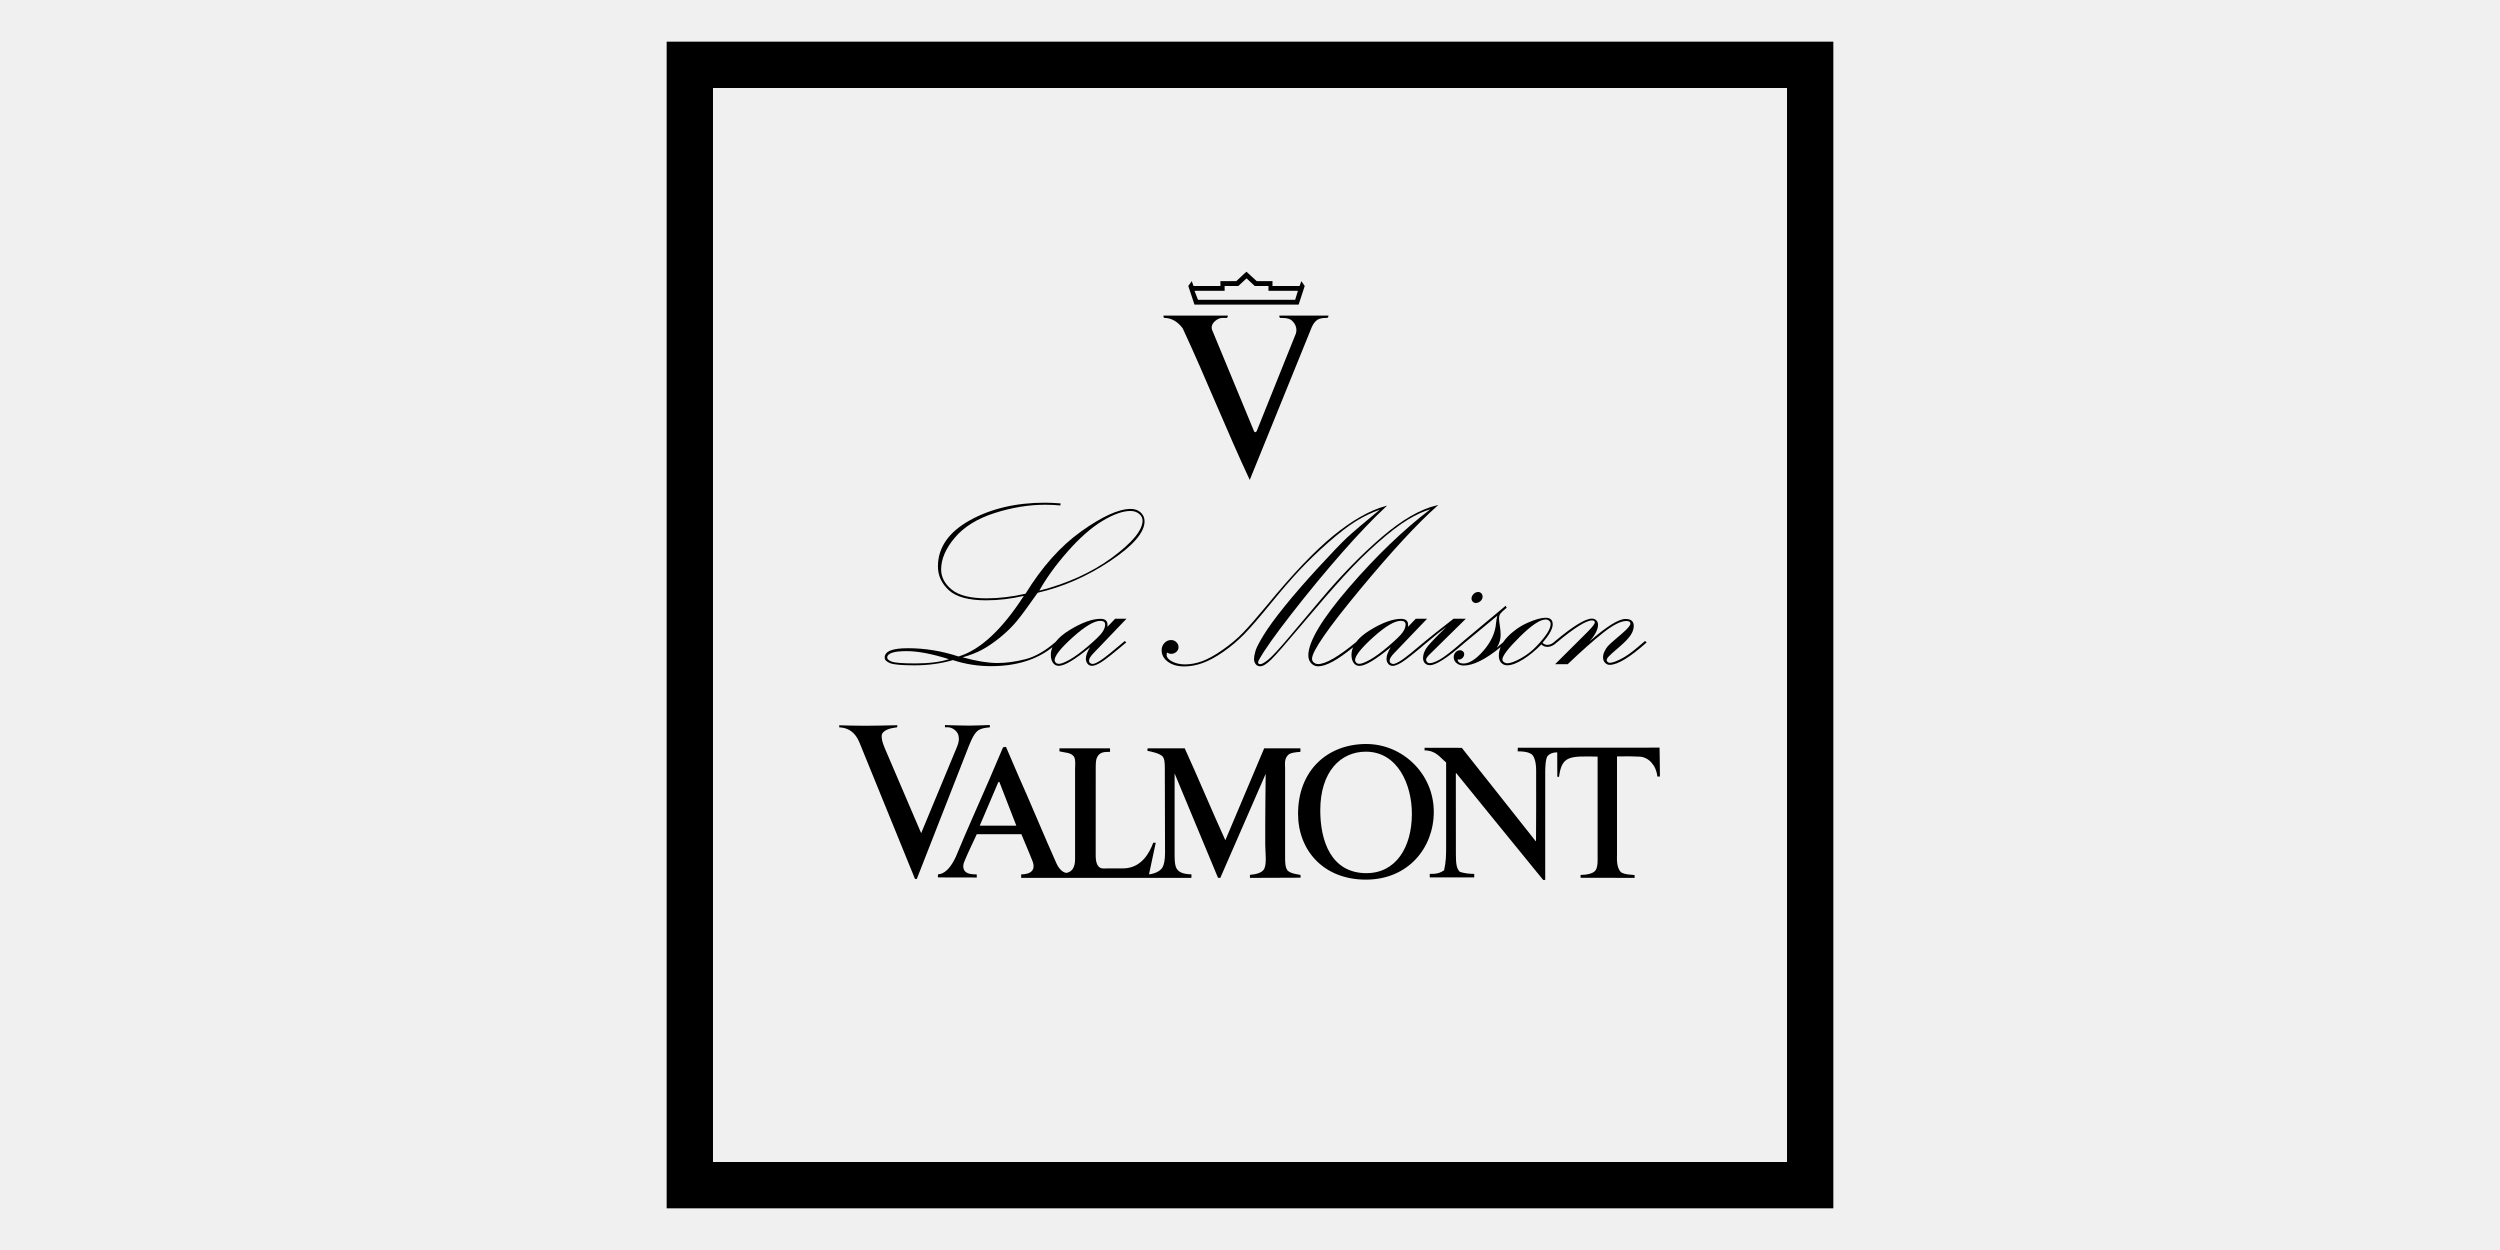
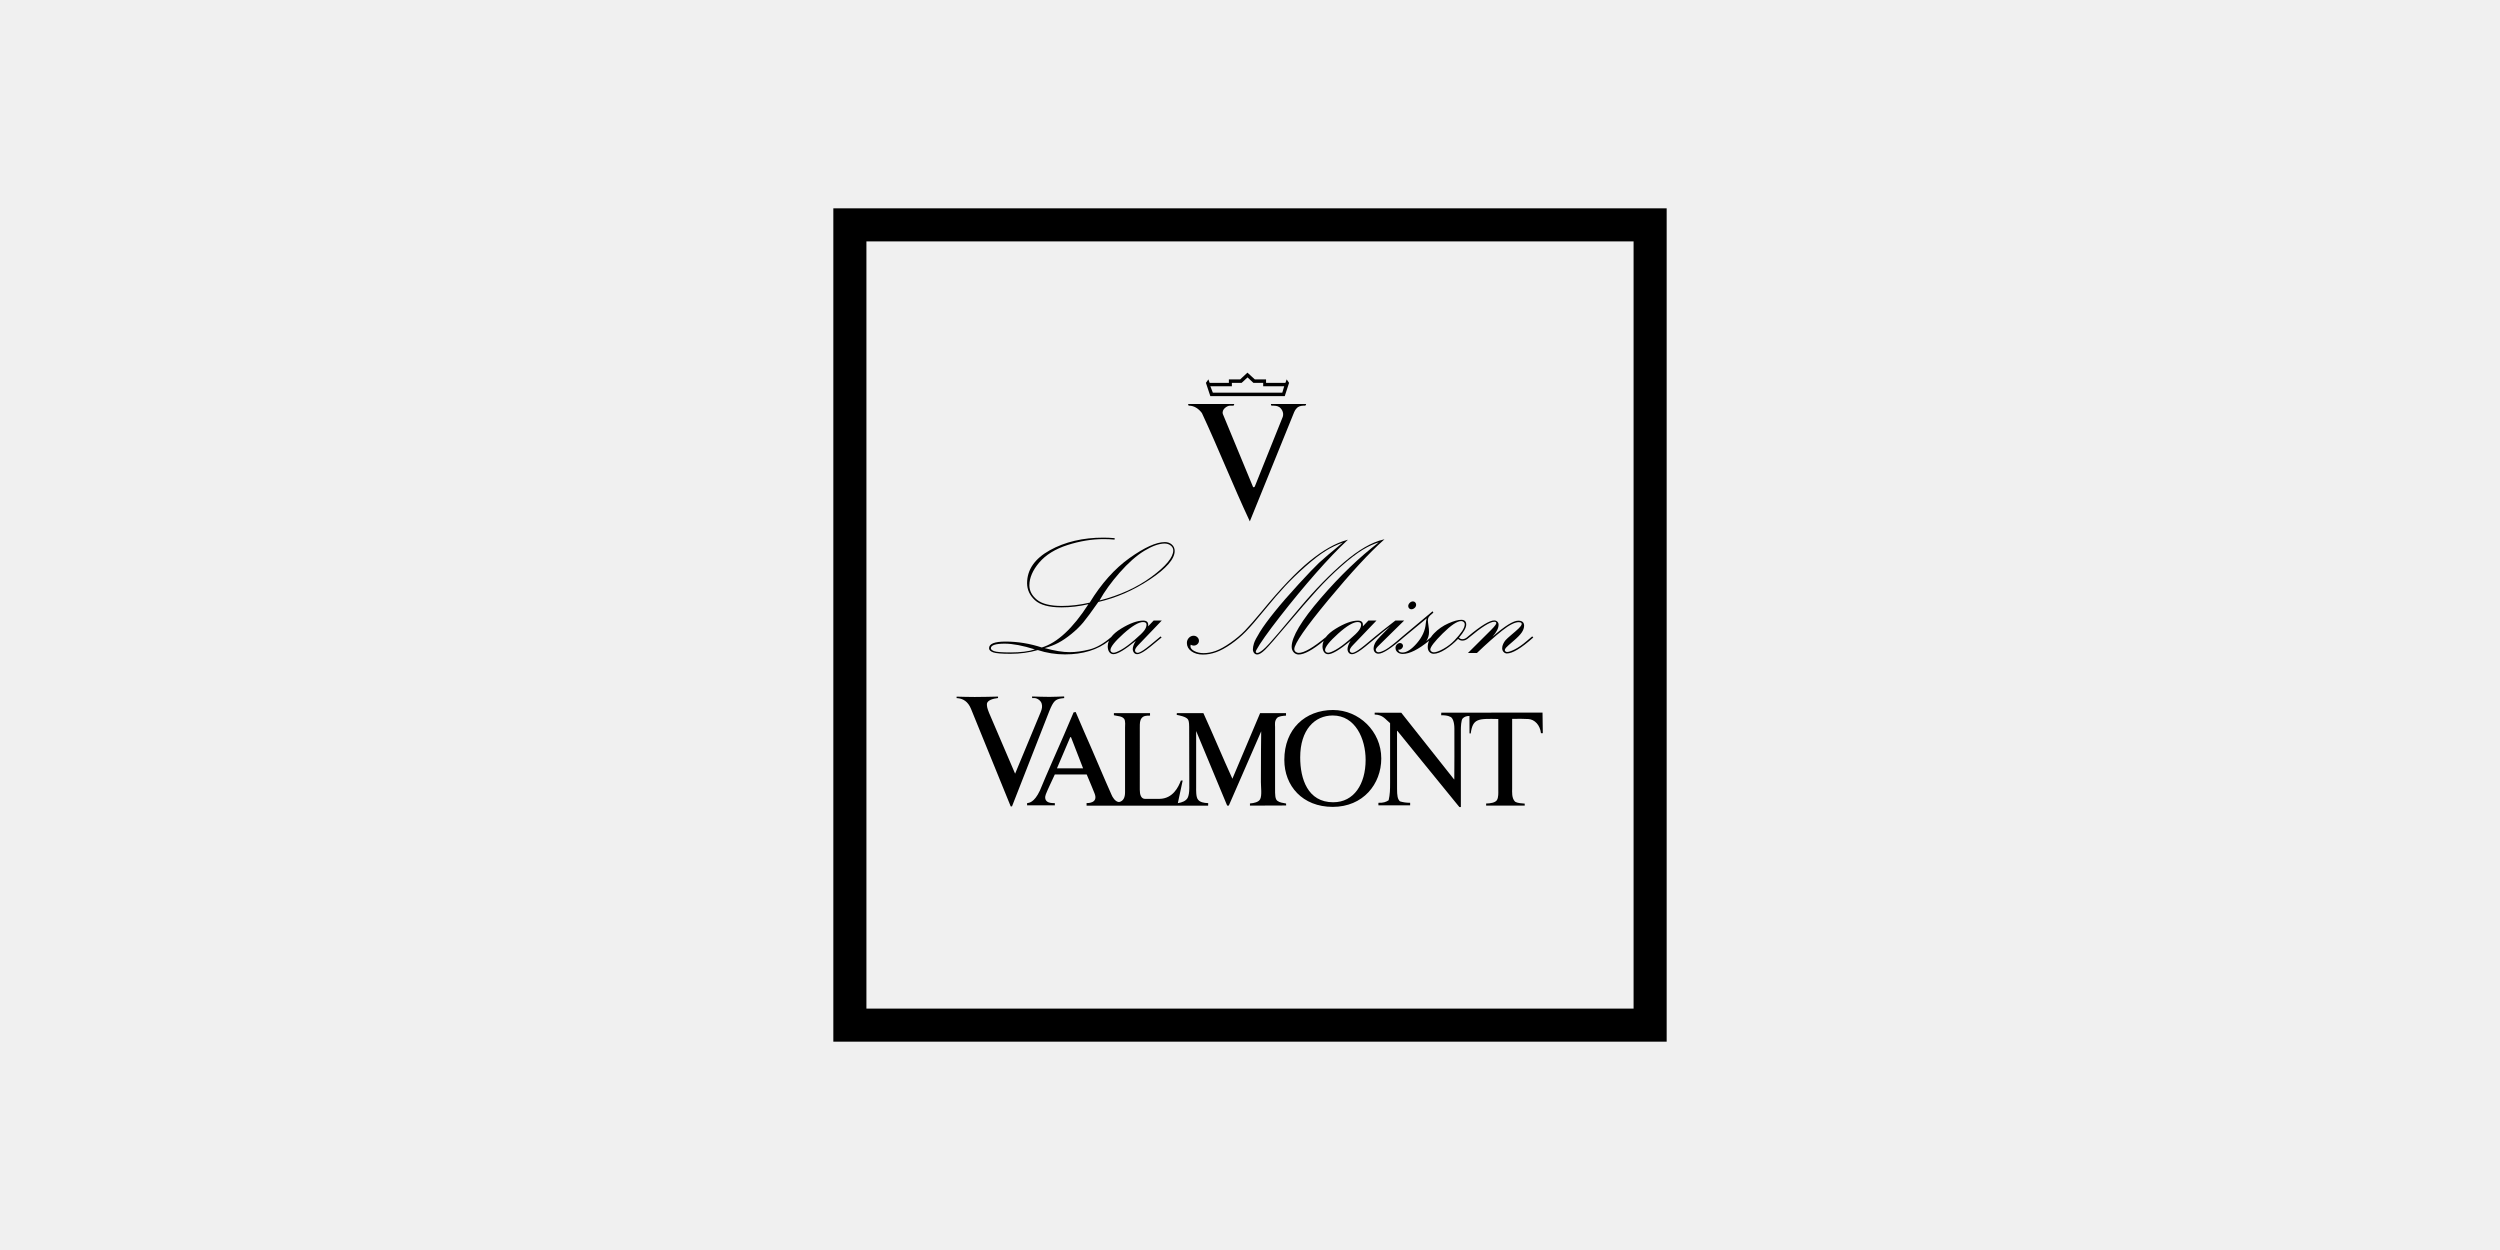
<svg xmlns="http://www.w3.org/2000/svg" width="300" height="150" viewBox="0 0 300 150" fill="none">
  <g clip-path="url(#clip0_2934_2662)">
-     <path d="M135.664 61.072C134.249 61.072 132.266 61.973 129.77 63.747C127.28 65.516 125.025 68.041 123.065 71.245C121.436 71.616 119.861 71.801 118.384 71.801C116.462 71.801 115.058 71.451 114.21 70.756C113.364 70.064 112.936 69.254 112.936 68.339C112.936 67.085 113.492 65.797 114.586 64.509C115.683 63.218 117.284 62.227 119.342 61.568C121.407 60.904 123.45 60.569 125.413 60.569C126.041 60.569 126.641 60.598 127.194 60.65L127.246 60.656L127.269 60.412L127.217 60.407C126.568 60.352 125.949 60.323 125.37 60.323C121.933 60.323 118.908 61.035 116.378 62.439C113.839 63.849 112.551 65.71 112.551 67.974C112.551 69.065 112.994 70.026 113.865 70.828C114.737 71.63 116.23 72.038 118.303 72.038C119.832 72.038 121.366 71.859 122.86 71.503C120.251 75.553 117.614 78.002 115.02 78.778C113.023 78.118 110.979 77.785 108.947 77.785C107.071 77.785 106.162 78.153 106.162 78.908C106.162 79.198 106.396 79.429 106.857 79.597C107.299 79.759 108.278 79.84 109.76 79.84C111.381 79.84 112.927 79.629 114.349 79.212C115.816 79.693 117.354 79.939 118.911 79.939C121.936 79.939 124.414 79.172 126.296 77.663C126.166 77.965 126.099 78.271 126.099 78.584C126.099 78.969 126.183 79.285 126.348 79.528C126.519 79.777 126.756 79.901 127.058 79.901C127.744 79.901 128.971 79.169 130.812 77.663C130.474 78.205 130.303 78.668 130.303 79.038C130.303 79.27 130.369 79.473 130.5 79.641C130.633 79.814 130.818 79.901 131.055 79.901C131.313 79.901 131.678 79.754 132.173 79.447C132.651 79.151 133.638 78.37 135.106 77.128L135.149 77.09L134.978 76.919L134.94 76.951C133.565 78.121 132.625 78.876 132.141 79.198C131.666 79.513 131.322 79.675 131.113 79.675C131.015 79.675 130.917 79.641 130.821 79.568C130.728 79.502 130.685 79.4 130.685 79.264C130.685 79.044 130.87 78.74 131.241 78.361L135.181 74.247H133.82L132.891 75.217C132.897 75.124 132.9 75.041 132.9 74.971C132.9 74.499 132.619 74.259 132.066 74.259C131.055 74.259 129.799 74.716 128.328 75.62C127.599 76.068 127.049 76.537 126.678 77.026C125.431 78.109 124.209 78.813 123.045 79.105C121.85 79.409 120.723 79.562 119.699 79.562C118.57 79.562 117.16 79.334 115.51 78.879C116.387 78.633 117.157 78.335 117.805 77.99C118.497 77.626 119.235 77.122 120.005 76.497C120.773 75.871 121.438 75.223 121.983 74.569C122.527 73.917 123.381 72.759 124.522 71.129C127.512 70.452 130.421 69.181 133.175 67.355C135.942 65.516 137.346 63.904 137.346 62.563C137.346 62.129 137.187 61.767 136.874 61.486C136.565 61.209 136.153 61.067 135.658 61.067L135.664 61.072ZM128.085 66.217C129.524 64.578 130.928 63.336 132.26 62.529C133.589 61.724 134.732 61.316 135.661 61.316C136.061 61.316 136.405 61.428 136.686 61.654C136.964 61.877 137.106 62.152 137.106 62.471C137.106 63.629 135.873 65.12 133.444 66.909C131.032 68.683 128.094 70.021 124.713 70.883C125.546 69.39 126.678 67.818 128.085 66.217ZM109.778 79.609C108.307 79.609 107.372 79.536 107.001 79.392C106.645 79.253 106.466 79.094 106.466 78.914C106.466 78.396 107.247 78.135 108.79 78.135C110.137 78.135 111.847 78.46 113.871 79.102C112.835 79.441 111.46 79.612 109.778 79.612V79.609ZM132.037 74.505C132.425 74.505 132.616 74.65 132.616 74.945C132.616 75.24 132.5 75.55 132.268 75.88C132.034 76.219 131.469 76.769 130.592 77.522C129.712 78.274 128.96 78.824 128.36 79.16C127.764 79.493 127.333 79.661 127.078 79.661C126.907 79.661 126.783 79.615 126.69 79.519C126.597 79.424 126.554 79.325 126.554 79.218C126.554 78.697 127.289 77.77 128.737 76.468C130.187 75.162 131.299 74.502 132.04 74.502L132.037 74.505Z" fill="black" />
-     <path d="M177.097 72.36C177.291 72.36 177.473 72.287 177.647 72.143C177.821 71.995 177.91 71.81 177.91 71.596C177.91 71.445 177.861 71.315 177.76 71.205C177.658 71.092 177.531 71.037 177.381 71.037C177.178 71.037 176.99 71.121 176.828 71.286C176.665 71.451 176.582 71.63 176.582 71.816C176.582 71.966 176.631 72.096 176.732 72.201C176.833 72.308 176.955 72.36 177.097 72.36Z" fill="black" />
-     <path d="M197.399 76.922L196.47 77.71C195.735 78.335 195.063 78.804 194.475 79.096C193.89 79.389 193.453 79.537 193.178 79.537C193.08 79.537 192.993 79.505 192.918 79.438C192.843 79.374 192.805 79.302 192.805 79.215C192.805 79.099 192.88 78.957 193.034 78.79C193.19 78.613 193.607 78.237 194.273 77.672C194.941 77.102 195.41 76.621 195.662 76.242C195.92 75.857 196.05 75.478 196.05 75.11C196.05 74.554 195.717 74.273 195.063 74.273C194.241 74.273 192.828 75.151 190.747 76.957C191.421 76.204 191.763 75.533 191.763 74.96C191.763 74.74 191.69 74.56 191.546 74.43C191.404 74.299 191.233 74.233 191.036 74.233C190.243 74.233 188.801 75.113 186.63 76.922L186.595 76.954L186.584 76.966C186.288 77.241 185.99 77.383 185.698 77.383C185.452 77.383 185.258 77.302 185.107 77.134C185.926 76.17 186.326 75.446 186.326 74.922C186.326 74.398 186.045 74.129 185.492 74.129C184.939 74.129 184.224 74.331 183.321 74.731C182.418 75.13 181.604 75.698 180.907 76.419C180.701 76.633 180.527 76.85 180.38 77.07L179.615 77.719C179.919 77.241 180.076 76.728 180.076 76.19C180.076 75.86 180.044 75.489 179.98 75.087C179.917 74.693 179.885 74.398 179.885 74.207C179.885 73.981 179.937 73.793 180.041 73.645C180.148 73.495 180.394 73.26 180.773 72.953L180.808 72.924L180.672 72.696L175.62 76.922L175.583 76.954C175.577 76.957 175.574 76.96 175.571 76.966L175.542 76.992C174.237 78.127 173.307 78.85 172.783 79.14C172.257 79.432 171.848 79.58 171.565 79.58C171.44 79.58 171.339 79.539 171.258 79.458C171.177 79.377 171.136 79.285 171.136 79.18V79.094C171.188 78.94 171.295 78.784 171.452 78.627L175.901 74.25H174.425L174.41 74.262C172.644 75.634 171.515 76.529 171.046 76.925L171.02 76.945C171.017 76.945 171.012 76.951 171.009 76.954L170.994 76.969C169.628 78.129 168.69 78.882 168.212 79.201C167.737 79.516 167.39 79.678 167.185 79.678C167.086 79.678 166.988 79.644 166.892 79.571C166.8 79.505 166.756 79.403 166.756 79.267C166.756 79.047 166.941 78.743 167.312 78.364L171.252 74.25H169.891L168.962 75.22C168.968 75.125 168.971 75.043 168.971 74.974C168.971 74.502 168.69 74.262 168.137 74.262C167.127 74.262 165.87 74.719 164.4 75.623C163.658 76.077 163.1 76.558 162.729 77.053C160.616 78.798 159.082 79.687 158.173 79.687C157.973 79.687 157.805 79.626 157.657 79.502C157.512 79.377 157.443 79.233 157.443 79.053C157.443 78.147 159.368 75.365 163.161 70.788C166.962 66.202 170.085 62.821 172.442 60.737L172.595 60.601L172.395 60.647C170.453 61.096 168.25 62.367 165.841 64.428C163.436 66.486 160.957 69.019 158.477 71.963L154.809 76.314C153.561 77.797 152.692 78.743 152.226 79.128C151.766 79.507 151.433 79.699 151.236 79.699C151.002 79.699 150.973 79.58 150.973 79.476C150.973 79.476 150.973 79.453 150.999 79.366C151.016 79.305 151.036 79.256 151.063 79.212C151.673 78.083 153.005 76.199 155.023 73.611C157.041 71.022 159.07 68.565 161.053 66.309C163.036 64.054 164.802 62.207 166.304 60.815L166.461 60.67L166.255 60.728C164.362 61.249 162.263 62.439 160.025 64.26C157.79 66.078 155.101 68.897 152.035 72.635C150.805 74.12 149.835 75.229 149.152 75.935C148.469 76.639 147.655 77.325 146.726 77.973C145.8 78.622 144.972 79.082 144.265 79.34C143.559 79.597 142.867 79.728 142.21 79.728C141.616 79.728 141.089 79.609 140.646 79.377C140.215 79.149 139.995 78.879 139.995 78.573C139.995 78.509 140.007 78.419 140.033 78.309C140.209 78.407 140.383 78.46 140.548 78.46C140.78 78.46 140.985 78.381 141.159 78.228C141.335 78.072 141.425 77.878 141.425 77.652C141.425 77.426 141.335 77.229 141.162 77.058C140.988 76.891 140.777 76.804 140.534 76.804C140.227 76.804 139.957 76.922 139.735 77.157C139.512 77.391 139.396 77.684 139.396 78.028C139.396 78.587 139.656 79.056 140.166 79.424C140.673 79.788 141.321 79.971 142.1 79.971C142.826 79.971 143.573 79.835 144.323 79.562C145.07 79.293 145.904 78.839 146.801 78.216C147.696 77.594 148.535 76.885 149.297 76.109C150.055 75.333 151.112 74.114 152.438 72.484C153.761 70.86 154.939 69.494 155.941 68.426C156.939 67.357 158.089 66.249 159.357 65.131C160.627 64.011 161.745 63.148 162.674 62.566C163.586 61.996 164.568 61.521 165.592 61.151C163.615 62.778 162.275 63.921 161.603 64.552C160.926 65.189 159.773 66.391 158.178 68.127C156.583 69.864 155.22 71.433 154.131 72.788C153.04 74.143 152.212 75.278 151.668 76.161C151.123 77.044 150.788 77.689 150.666 78.083C150.547 78.477 150.486 78.821 150.486 79.108C150.486 79.331 150.553 79.528 150.683 79.696C150.816 79.869 150.999 79.956 151.228 79.956C151.555 79.956 151.989 79.69 152.548 79.146C153.092 78.616 154.354 77.174 156.302 74.861C158.245 72.554 159.904 70.643 161.233 69.181C162.558 67.722 163.939 66.356 165.338 65.12C166.733 63.883 167.949 62.951 168.95 62.349C169.932 61.761 170.832 61.345 171.631 61.116V61.122C168.398 63.591 165.12 66.741 161.89 70.487C158.644 74.253 157 76.998 157 78.642C157 79.03 157.116 79.348 157.345 79.591C157.573 79.835 157.854 79.959 158.178 79.959C159.116 79.959 160.526 79.189 162.373 77.675C162.246 77.973 162.179 78.277 162.179 78.59C162.179 78.975 162.263 79.29 162.428 79.534C162.599 79.783 162.836 79.907 163.137 79.907C163.823 79.907 165.051 79.175 166.892 77.669C166.553 78.211 166.383 78.674 166.383 79.044C166.383 79.276 166.449 79.479 166.579 79.647C166.713 79.82 166.901 79.907 167.135 79.907C167.393 79.907 167.758 79.759 168.253 79.453C168.73 79.157 169.715 78.379 171.174 77.139L172.543 76.007L173.574 75.226C172.175 76.578 171.35 77.455 171.125 77.829C170.887 78.225 170.766 78.604 170.766 78.96C170.766 79.221 170.841 79.432 170.994 79.589C171.145 79.745 171.345 79.823 171.588 79.823C172.323 79.823 173.687 78.943 175.756 77.131L179.679 73.885C179.61 74.152 179.56 74.441 179.529 74.754C179.439 75.903 178.938 77.015 178.038 78.057C177.14 79.097 176.33 79.623 175.626 79.623C175.175 79.623 174.94 79.461 174.911 79.125C174.978 79.143 175.03 79.149 175.076 79.149C175.227 79.149 175.371 79.082 175.505 78.949C175.638 78.816 175.704 78.662 175.704 78.494C175.704 78.37 175.655 78.26 175.557 78.167C175.461 78.075 175.345 78.028 175.212 78.028C175.007 78.028 174.824 78.109 174.674 78.271C174.523 78.431 174.445 78.627 174.445 78.85C174.445 79.149 174.564 79.397 174.801 79.586C175.033 79.771 175.316 79.864 175.638 79.864C176.799 79.864 178.29 79.117 180.079 77.646C179.934 77.991 179.859 78.344 179.859 78.7C179.859 79.056 179.957 79.331 180.148 79.534C180.342 79.736 180.579 79.838 180.86 79.838C181.381 79.838 182.039 79.589 182.812 79.102C183.567 78.625 184.288 78.031 184.957 77.333C185.159 77.527 185.408 77.626 185.698 77.626C186.054 77.626 186.404 77.467 186.737 77.163L186.76 77.142C186.766 77.137 186.772 77.134 186.778 77.128H186.78C188.9 75.35 190.335 74.45 191.042 74.45C191.34 74.45 191.375 74.592 191.375 74.702C191.375 74.818 191.221 75.11 190.498 75.837L186.615 79.701H188.127L188.141 79.687C189.736 78.161 191.152 76.905 192.353 75.95C193.546 75.003 194.487 74.522 195.15 74.522C195.648 74.522 195.648 74.763 195.648 74.841C195.648 74.994 195.465 75.33 194.594 76.068L193.963 76.607C193.422 77.064 193.077 77.383 192.932 77.55C192.788 77.719 192.657 77.927 192.541 78.167C192.423 78.413 192.365 78.656 192.365 78.891C192.365 79.143 192.443 79.357 192.599 79.525C192.756 79.696 192.944 79.783 193.161 79.783C194.105 79.783 195.581 78.891 197.553 77.131L197.593 77.093L197.425 76.925L197.399 76.922ZM168.091 74.502C168.479 74.502 168.67 74.647 168.67 74.942C168.67 75.237 168.554 75.547 168.322 75.877C168.088 76.216 167.523 76.766 166.646 77.519C165.766 78.271 165.013 78.821 164.414 79.157C163.818 79.49 163.386 79.658 163.132 79.658C162.961 79.658 162.836 79.612 162.744 79.516C162.651 79.421 162.608 79.322 162.608 79.215C162.608 78.694 163.343 77.768 164.79 76.465C166.241 75.159 167.352 74.499 168.094 74.499L168.091 74.502ZM180.866 79.591C180.713 79.591 180.579 79.542 180.461 79.447C180.345 79.351 180.287 79.25 180.287 79.137C180.287 78.706 180.991 77.788 182.377 76.413C183.764 75.038 184.809 74.34 185.486 74.34C185.64 74.34 185.773 74.389 185.898 74.493C186.019 74.595 186.077 74.719 186.077 74.879C186.077 75.197 185.926 75.582 185.634 76.025C185.336 76.474 184.91 76.989 184.372 77.556C183.833 78.121 183.202 78.61 182.493 79.004C181.787 79.395 181.24 79.594 180.866 79.594V79.591Z" fill="black" />
-     <path d="M157.437 39.207C157.576 38.871 157.785 38.616 158.051 38.396C158.445 38.153 158.85 38.153 159.186 38.153C159.394 38.153 159.417 37.968 159.417 37.875H153.532C153.486 37.968 153.555 38.153 153.648 38.153C154.192 38.153 154.574 38.153 154.968 38.419C155.489 38.848 155.778 39.566 155.396 40.295L150.808 51.727C150.715 51.89 150.565 51.913 150.495 51.774L145.443 39.566C145.189 38.755 146.184 38.153 146.625 38.153H147.169C147.342 38.153 147.342 37.875 147.342 37.875H139.627C139.581 38.014 139.651 38.153 139.766 38.153C140.623 38.153 141.376 38.663 141.92 39.392C144.711 45.382 147.169 51.612 149.971 57.59L157.431 39.207H157.437Z" fill="black" />
-     <path d="M149.537 32.638L149.572 32.603L150.811 33.738H152.698V34.317H155.952L156.16 33.738L156.566 34.317L155.836 36.552H143.336L142.595 34.317L143.012 33.738L143.22 34.317H146.451V33.738H148.35L149.531 32.638H149.537ZM149.537 33.449L148.599 34.317H146.955V34.896H143.342L143.758 35.973H155.422L155.747 34.896H152.215V34.317H150.57L149.586 33.402L149.54 33.449H149.537Z" fill="black" />
-     <path d="M220 145H80V5H220V145ZM85.558 139.442H214.442V10.558H85.558V139.442Z" fill="black" />
-     <path d="M100.705 87.034C101.588 87.057 102.717 87.092 103.753 87.092C104.789 87.092 106.764 87.049 107.67 87.026V87.269L107.369 87.321C106.402 87.448 105.8 87.833 105.8 88.296C105.8 88.693 105.849 88.988 106.182 89.805L110.539 99.981L114.818 89.677C115.084 89.038 115.116 88.67 115.012 88.242C114.884 87.712 114.268 87.275 113.761 87.275H113.396V87.008C114.079 87.031 115.524 87.075 116.317 87.075C117.11 87.075 118.002 87.023 118.772 87.002L118.789 87.278L118.237 87.344C117.322 87.515 116.983 87.735 116.271 89.495L110.018 105.469H109.798L103.116 89.058C102.615 87.854 101.802 87.405 100.991 87.306L100.708 87.28V87.037" fill="black" />
-     <path fill-rule="evenodd" clip-rule="evenodd" d="M182.117 90.167C182.137 90.007 182.134 89.729 182.134 89.729L199.145 89.715C199.145 89.715 199.191 91.993 199.191 93.18C198.945 93.18 199.055 93.186 198.884 93.18C198.734 91.808 197.825 90.859 196.762 90.798C195.992 90.754 195.057 90.746 194.041 90.772V102.502C194.041 102.988 193.934 104.091 194.53 104.679C195.083 104.986 195.598 104.931 196.148 105.006C196.148 105.107 196.154 105.243 196.154 105.342C193.969 105.342 191.858 105.336 189.672 105.336C189.675 105.226 189.672 105.133 189.672 104.992C190.373 104.983 191.175 104.853 191.467 104.439C191.771 104.007 191.713 103.084 191.713 102.803V90.792C188.303 90.725 187.426 90.691 187.081 93.224C187.029 93.224 186.98 93.215 186.876 93.209C186.876 92.225 186.867 91.264 186.867 90.279C186.294 90.291 186.007 90.43 185.732 90.696C185.46 90.966 185.426 92.184 185.426 92.578V105.591H185.179C181.836 101.515 175.305 93.455 174.752 92.778C174.726 92.749 174.7 92.816 174.7 92.816C174.7 92.816 174.706 99.564 174.706 102.496C174.706 103.651 174.784 104.248 175.189 104.627C175.759 104.795 176.225 104.861 176.906 104.867V105.29H171.573V104.867C172.407 104.896 172.827 104.743 173.29 104.444C173.522 103.434 173.536 102.69 173.536 101.512V91.49C172.731 90.856 172.387 90.091 170.939 90.042C170.959 89.921 170.948 89.732 170.948 89.732C170.948 89.732 173.944 89.741 175.415 89.741C178.379 93.473 181.306 97.193 184.27 100.924C184.288 100.947 184.305 100.924 184.323 100.947C184.343 99.445 184.343 95.045 184.337 92.413C184.337 91.296 184.033 90.502 183.587 90.401C183.243 90.204 182.638 90.161 182.117 90.161" fill="black" />
-     <path d="M163.988 104.78C159.675 104.78 158.433 100.823 158.433 97.248C158.433 92.598 160.868 90.201 163.902 90.201C167.697 90.201 169.425 94.107 169.425 97.656C169.425 101.715 167.477 104.777 163.988 104.777V104.78ZM163.968 89.278C159.249 89.278 155.767 92.494 155.767 97.659C155.767 102.024 158.809 105.556 163.902 105.556C168.994 105.556 172.054 101.729 172.054 97.418C172.054 92.83 168.282 89.281 163.968 89.281" fill="black" />
-     <path d="M117.568 99.083L119.777 93.901C119.777 93.901 119.898 93.771 119.924 93.835C120.217 94.561 121.959 99.08 121.959 99.08H117.568V99.083ZM156.05 104.989C155.524 104.89 154.997 104.83 154.641 104.566C154.186 104.297 154.212 103.388 154.212 102.537V92.112C154.212 91.796 154.07 91.084 154.58 90.586C154.849 90.323 155.567 90.251 156.05 90.225V89.802H151.699C150.148 93.476 148.593 97.152 147.041 100.829C145.365 97.152 143.845 93.478 142.169 89.802H137.754C137.734 89.822 137.714 89.842 137.694 89.863V90.103C138.099 90.178 139.309 90.407 139.584 90.876C139.674 91.029 139.778 91.278 139.778 92.112C139.778 93.62 139.804 101.735 139.804 102.366C139.804 103.127 139.694 103.709 139.532 104.025C139.263 104.546 138.585 104.832 137.879 104.928C138.165 103.683 138.403 102.375 138.689 101.127C138.576 101.127 138.591 101.127 138.391 101.127C137.98 102.21 137.051 104.175 134.804 104.207C133.826 104.222 133.247 104.187 132.393 104.216C131.663 104.216 131.484 103.446 131.484 102.673C131.484 102.372 131.487 93.421 131.487 92.202C131.487 91.501 131.493 91.029 131.794 90.647C132.095 90.265 132.52 90.213 133.206 90.225C133.206 90.083 133.203 89.802 133.203 89.802H127.136V90.164C127.848 90.34 128.459 90.28 128.852 90.766C129.11 91.084 129.009 92.014 129.009 92.245V103.107C129.009 103.955 128.739 104.595 127.995 104.746C127.332 104.705 126.869 103.857 126.751 103.553C125.465 100.701 123.502 95.965 122.217 93.114C121.728 91.95 120.715 89.62 120.715 89.62L120.364 89.68C120.364 89.68 119.024 92.824 118.743 93.481C117.394 96.594 115.993 99.685 114.699 102.821C113.729 104.879 112.858 104.87 112.554 104.928C112.536 105.047 112.554 105.29 112.554 105.29L117.212 105.301V104.928C116.61 104.934 116.187 104.861 115.926 104.667C115.564 104.398 115.507 103.932 115.703 103.428C116.033 102.586 116.76 101.089 117.212 100.105H122.564C123.265 101.744 123.621 102.644 123.879 103.275C124.556 104.937 122.782 104.925 122.544 104.919C122.53 105.067 122.55 105.084 122.544 105.348H142.965C142.965 105.348 142.977 105.108 142.977 104.925C142.244 104.908 141.561 104.76 141.26 104.323C140.904 103.929 140.953 102.647 140.953 102.273V92.813L146.161 105.336L146.436 105.345L151.882 92.862C151.882 92.862 151.809 98.556 151.83 101.367C151.83 102.227 152.032 103.617 151.708 104.259C151.459 104.754 150.689 104.925 149.991 104.983V105.345C152.032 105.325 154.033 105.345 156.074 105.322C156.053 105.22 156.079 105.084 156.059 104.983" fill="black" />
+     <path d="M139.76 65.052C138.749 65.052 137.332 65.695 135.55 66.962C133.772 68.226 132.161 70.029 130.761 72.318C129.597 72.583 128.472 72.715 127.417 72.715C126.044 72.715 125.041 72.465 124.435 71.969C123.832 71.474 123.526 70.895 123.526 70.242C123.526 69.347 123.923 68.426 124.704 67.506C125.488 66.584 126.631 65.877 128.102 65.405C129.576 64.932 131.036 64.692 132.438 64.692C132.887 64.692 133.315 64.713 133.71 64.75L133.747 64.754L133.763 64.58L133.726 64.576C133.263 64.537 132.82 64.516 132.407 64.516C129.952 64.516 127.792 65.025 125.984 66.028C124.171 67.035 123.251 68.364 123.251 69.981C123.251 70.761 123.567 71.448 124.189 72.02C124.812 72.593 125.879 72.885 127.359 72.885C128.451 72.885 129.547 72.756 130.614 72.502C128.751 75.395 126.867 77.144 125.014 77.698C123.588 77.227 122.128 76.989 120.676 76.989C119.336 76.989 118.687 77.252 118.687 77.791C118.687 77.998 118.854 78.164 119.183 78.284C119.5 78.4 120.198 78.457 121.257 78.457C122.415 78.457 123.519 78.306 124.535 78.009C125.583 78.352 126.681 78.528 127.794 78.528C129.954 78.528 131.725 77.98 133.069 76.902C132.976 77.117 132.928 77.337 132.928 77.56C132.928 77.835 132.988 78.06 133.106 78.234C133.228 78.412 133.397 78.501 133.612 78.501C134.103 78.501 134.979 77.978 136.294 76.902C136.052 77.289 135.93 77.62 135.93 77.885C135.93 78.05 135.978 78.195 136.071 78.315C136.166 78.439 136.299 78.501 136.468 78.501C136.652 78.501 136.913 78.395 137.266 78.176C137.607 77.965 138.313 77.407 139.361 76.52L139.392 76.493L139.27 76.371L139.243 76.394C138.261 77.229 137.589 77.769 137.244 77.998C136.904 78.224 136.658 78.34 136.509 78.34C136.439 78.34 136.369 78.315 136.301 78.263C136.234 78.215 136.203 78.143 136.203 78.046C136.203 77.889 136.336 77.672 136.6 77.401L139.415 74.462H138.443L137.779 75.155C137.783 75.089 137.785 75.029 137.785 74.979C137.785 74.642 137.585 74.471 137.19 74.471C136.468 74.471 135.571 74.797 134.52 75.442C133.999 75.763 133.606 76.098 133.342 76.448C132.45 77.221 131.578 77.723 130.746 77.932C129.892 78.149 129.088 78.259 128.356 78.259C127.55 78.259 126.543 78.096 125.364 77.771C125.99 77.595 126.54 77.382 127.004 77.136C127.498 76.876 128.025 76.516 128.575 76.069C129.123 75.622 129.599 75.159 129.988 74.692C130.376 74.227 130.986 73.4 131.801 72.235C133.937 71.751 136.015 70.844 137.982 69.539C139.959 68.226 140.961 67.074 140.961 66.117C140.961 65.806 140.848 65.548 140.624 65.347C140.403 65.149 140.11 65.047 139.756 65.047L139.76 65.052ZM134.347 68.726C135.374 67.556 136.377 66.669 137.328 66.092C138.277 65.517 139.094 65.225 139.758 65.225C140.043 65.225 140.289 65.306 140.49 65.467C140.689 65.626 140.79 65.823 140.79 66.05C140.79 66.878 139.909 67.942 138.174 69.22C136.452 70.488 134.353 71.443 131.938 72.059C132.533 70.993 133.342 69.87 134.347 68.726ZM121.27 78.292C120.219 78.292 119.551 78.24 119.287 78.137C119.032 78.038 118.904 77.924 118.904 77.796C118.904 77.425 119.462 77.239 120.564 77.239C121.526 77.239 122.748 77.471 124.194 77.93C123.453 78.172 122.471 78.294 121.27 78.294V78.292ZM137.169 74.646C137.446 74.646 137.583 74.75 137.583 74.961C137.583 75.172 137.5 75.393 137.335 75.629C137.167 75.871 136.764 76.263 136.137 76.801C135.509 77.339 134.971 77.732 134.543 77.972C134.117 78.209 133.809 78.329 133.627 78.329C133.505 78.329 133.416 78.296 133.35 78.228C133.284 78.16 133.253 78.089 133.253 78.013C133.253 77.641 133.778 76.979 134.812 76.048C135.848 75.116 136.642 74.644 137.171 74.644L137.169 74.646Z" fill="black" />
+     <path d="M169.355 73.114C169.493 73.114 169.624 73.062 169.748 72.959C169.872 72.853 169.936 72.721 169.936 72.568C169.936 72.461 169.901 72.368 169.828 72.289C169.756 72.208 169.665 72.169 169.557 72.169C169.413 72.169 169.278 72.229 169.162 72.347C169.047 72.465 168.987 72.593 168.987 72.725C168.987 72.833 169.022 72.926 169.094 73C169.167 73.077 169.253 73.114 169.355 73.114Z" fill="black" />
+     <path d="M183.856 76.373L183.193 76.935C182.667 77.382 182.188 77.717 181.768 77.926C181.35 78.135 181.038 78.24 180.842 78.24C180.771 78.24 180.709 78.218 180.655 78.17C180.602 78.124 180.575 78.073 180.575 78.011C180.575 77.928 180.629 77.827 180.738 77.707C180.85 77.581 181.148 77.312 181.623 76.909C182.101 76.501 182.436 76.158 182.616 75.887C182.8 75.612 182.893 75.341 182.893 75.079C182.893 74.681 182.655 74.481 182.188 74.481C181.6 74.481 180.591 75.108 179.105 76.398C179.586 75.86 179.83 75.38 179.83 74.971C179.83 74.814 179.779 74.686 179.675 74.593C179.574 74.499 179.452 74.452 179.311 74.452C178.745 74.452 177.715 75.081 176.164 76.373L176.139 76.396L176.131 76.404C175.92 76.6 175.707 76.702 175.498 76.702C175.323 76.702 175.184 76.644 175.076 76.524C175.662 75.835 175.947 75.318 175.947 74.944C175.947 74.57 175.746 74.377 175.352 74.377C174.957 74.377 174.446 74.522 173.801 74.808C173.155 75.093 172.574 75.498 172.076 76.013C171.929 76.166 171.805 76.321 171.7 76.478L171.154 76.942C171.371 76.6 171.483 76.234 171.483 75.85C171.483 75.614 171.46 75.349 171.414 75.062C171.369 74.781 171.346 74.57 171.346 74.433C171.346 74.272 171.383 74.138 171.458 74.032C171.534 73.925 171.71 73.757 171.981 73.538L172.006 73.517L171.909 73.354L168.3 76.373L168.273 76.396C168.269 76.398 168.267 76.4 168.265 76.404L168.244 76.423C167.312 77.233 166.648 77.75 166.274 77.957C165.897 78.166 165.606 78.271 165.403 78.271C165.314 78.271 165.242 78.242 165.184 78.184C165.126 78.126 165.097 78.06 165.097 77.986V77.924C165.134 77.814 165.211 77.703 165.323 77.591L168.501 74.464H167.446L167.436 74.473C166.175 75.453 165.368 76.092 165.033 76.375L165.014 76.389C165.012 76.389 165.008 76.394 165.006 76.396L164.996 76.406C164.02 77.235 163.35 77.773 163.009 78C162.67 78.226 162.421 78.342 162.275 78.342C162.204 78.342 162.134 78.317 162.066 78.265C162 78.218 161.969 78.145 161.969 78.048C161.969 77.891 162.101 77.674 162.366 77.403L165.18 74.464H164.208L163.544 75.157C163.548 75.089 163.55 75.031 163.55 74.981C163.55 74.644 163.35 74.473 162.955 74.473C162.233 74.473 161.336 74.799 160.285 75.445C159.756 75.769 159.357 76.112 159.092 76.466C157.583 77.713 156.487 78.348 155.837 78.348C155.695 78.348 155.575 78.304 155.469 78.215C155.366 78.126 155.316 78.023 155.316 77.895C155.316 77.248 156.691 75.26 159.4 71.991C162.115 68.716 164.347 66.301 166.03 64.812L166.139 64.715L165.997 64.748C164.609 65.068 163.036 65.976 161.315 67.448C159.597 68.918 157.827 70.728 156.055 72.831L153.435 75.939C152.543 76.998 151.923 77.674 151.59 77.949C151.261 78.22 151.024 78.356 150.883 78.356C150.715 78.356 150.695 78.271 150.695 78.197C150.695 78.197 150.695 78.18 150.713 78.118C150.726 78.075 150.74 78.04 150.759 78.009C151.195 77.202 152.146 75.856 153.588 74.007C155.029 72.159 156.478 70.403 157.895 68.792C159.311 67.181 160.573 65.862 161.646 64.868L161.758 64.764L161.611 64.806C160.258 65.178 158.759 66.028 157.161 67.328C155.564 68.627 153.643 70.641 151.454 73.311C150.575 74.371 149.882 75.163 149.394 75.668C148.906 76.17 148.325 76.66 147.661 77.124C147 77.587 146.408 77.916 145.904 78.1C145.399 78.284 144.905 78.377 144.435 78.377C144.012 78.377 143.635 78.292 143.319 78.126C143.011 77.963 142.854 77.771 142.854 77.552C142.854 77.506 142.862 77.442 142.88 77.364C143.007 77.434 143.131 77.471 143.249 77.471C143.414 77.471 143.561 77.415 143.685 77.306C143.811 77.194 143.875 77.055 143.875 76.894C143.875 76.733 143.811 76.592 143.687 76.47C143.563 76.35 143.412 76.288 143.238 76.288C143.019 76.288 142.827 76.373 142.667 76.54C142.508 76.708 142.426 76.917 142.426 77.163C142.426 77.562 142.612 77.897 142.976 78.16C143.337 78.42 143.801 78.55 144.357 78.55C144.876 78.55 145.409 78.453 145.945 78.259C146.478 78.067 147.074 77.742 147.715 77.297C148.354 76.853 148.954 76.346 149.497 75.792C150.039 75.238 150.794 74.367 151.741 73.203C152.686 72.043 153.528 71.067 154.243 70.304C154.957 69.541 155.777 68.749 156.683 67.951C157.591 67.15 158.389 66.534 159.053 66.119C159.704 65.711 160.405 65.372 161.137 65.108C159.725 66.27 158.768 67.086 158.288 67.537C157.804 67.992 156.981 68.85 155.842 70.091C154.702 71.332 153.728 72.452 152.951 73.42C152.171 74.388 151.58 75.198 151.191 75.829C150.802 76.46 150.562 76.921 150.476 77.202C150.391 77.483 150.347 77.73 150.347 77.934C150.347 78.093 150.395 78.234 150.488 78.354C150.583 78.478 150.713 78.54 150.877 78.54C151.11 78.54 151.421 78.35 151.82 77.961C152.208 77.583 153.11 76.553 154.502 74.901C155.889 73.253 157.074 71.888 158.023 70.844C158.97 69.801 159.957 68.825 160.955 67.942C161.952 67.059 162.82 66.394 163.536 65.964C164.237 65.544 164.88 65.246 165.451 65.083V65.087C163.141 66.851 160.8 69.1 158.493 71.776C156.175 74.466 155 76.427 155 77.601C155 77.878 155.083 78.106 155.246 78.279C155.409 78.453 155.61 78.542 155.842 78.542C156.512 78.542 157.519 77.992 158.838 76.911C158.747 77.124 158.699 77.341 158.699 77.564C158.699 77.839 158.759 78.064 158.877 78.238C158.999 78.416 159.169 78.505 159.384 78.505C159.874 78.505 160.751 77.982 162.066 76.906C161.824 77.293 161.702 77.624 161.702 77.889C161.702 78.054 161.749 78.199 161.842 78.319C161.938 78.443 162.072 78.505 162.239 78.505C162.423 78.505 162.684 78.4 163.038 78.18C163.379 77.969 164.082 77.413 165.124 76.528L166.102 75.72L166.838 75.161C165.84 76.127 165.25 76.754 165.089 77.02C164.919 77.303 164.832 77.574 164.832 77.829C164.832 78.015 164.886 78.166 164.996 78.278C165.103 78.389 165.246 78.445 165.42 78.445C165.945 78.445 166.919 77.816 168.397 76.522L171.199 74.204C171.15 74.394 171.115 74.601 171.092 74.824C171.028 75.645 170.67 76.439 170.027 77.184C169.386 77.926 168.807 78.302 168.304 78.302C167.982 78.302 167.814 78.186 167.794 77.947C167.841 77.959 167.878 77.963 167.911 77.963C168.019 77.963 168.122 77.916 168.218 77.82C168.313 77.725 168.36 77.616 168.36 77.496C168.36 77.407 168.325 77.328 168.255 77.262C168.186 77.196 168.104 77.163 168.009 77.163C167.862 77.163 167.732 77.221 167.624 77.337C167.517 77.45 167.461 77.591 167.461 77.75C167.461 77.963 167.545 78.141 167.715 78.275C167.88 78.408 168.083 78.474 168.313 78.474C169.142 78.474 170.207 77.94 171.485 76.89C171.381 77.136 171.328 77.388 171.328 77.643C171.328 77.897 171.398 78.093 171.534 78.238C171.673 78.383 171.842 78.455 172.043 78.455C172.415 78.455 172.885 78.278 173.437 77.93C173.976 77.589 174.491 77.165 174.969 76.667C175.114 76.805 175.292 76.876 175.498 76.876C175.753 76.876 176.003 76.762 176.241 76.545L176.257 76.53C176.261 76.526 176.265 76.524 176.27 76.52H176.272C177.785 75.25 178.811 74.607 179.316 74.607C179.529 74.607 179.553 74.708 179.553 74.787C179.553 74.87 179.444 75.079 178.927 75.598L176.154 78.358H177.233L177.244 78.348C178.383 77.258 179.394 76.361 180.252 75.678C181.104 75.002 181.776 74.659 182.25 74.659C182.605 74.659 182.605 74.83 182.605 74.886C182.605 74.996 182.475 75.236 181.853 75.763L181.402 76.148C181.015 76.474 180.769 76.702 180.666 76.822C180.562 76.942 180.469 77.091 180.387 77.262C180.302 77.438 180.261 77.612 180.261 77.779C180.261 77.959 180.316 78.112 180.428 78.232C180.54 78.354 180.674 78.416 180.829 78.416C181.503 78.416 182.558 77.779 183.966 76.522L183.995 76.495L183.875 76.375L183.856 76.373ZM162.922 74.644C163.199 74.644 163.335 74.748 163.335 74.959C163.335 75.169 163.253 75.391 163.087 75.626C162.92 75.868 162.517 76.261 161.89 76.799C161.261 77.337 160.724 77.73 160.296 77.969C159.87 78.207 159.562 78.327 159.38 78.327C159.258 78.327 159.169 78.294 159.103 78.226C159.036 78.157 159.005 78.087 159.005 78.011C159.005 77.638 159.531 76.977 160.564 76.046C161.6 75.114 162.395 74.642 162.924 74.642L162.922 74.644ZM172.047 78.279C171.938 78.279 171.842 78.244 171.758 78.176C171.675 78.108 171.634 78.035 171.634 77.955C171.634 77.647 172.136 76.991 173.127 76.009C174.117 75.027 174.864 74.528 175.347 74.528C175.457 74.528 175.552 74.564 175.641 74.638C175.728 74.71 175.769 74.799 175.769 74.913C175.769 75.141 175.662 75.416 175.453 75.732C175.24 76.052 174.936 76.421 174.551 76.826C174.167 77.229 173.716 77.579 173.209 77.86C172.705 78.139 172.314 78.282 172.047 78.282V78.279Z" fill="black" />
+     <path d="M155.312 49.433C155.411 49.194 155.56 49.011 155.751 48.854C156.032 48.681 156.321 48.681 156.561 48.681C156.71 48.681 156.727 48.548 156.727 48.482H152.523C152.49 48.548 152.539 48.681 152.605 48.681C152.994 48.681 153.267 48.681 153.548 48.871C153.921 49.177 154.127 49.69 153.854 50.211L150.577 58.377C150.511 58.492 150.403 58.509 150.354 58.41L146.745 49.69C146.563 49.111 147.275 48.681 147.589 48.681H147.978C148.102 48.681 148.102 48.482 148.102 48.482H142.591C142.558 48.581 142.607 48.681 142.69 48.681C143.302 48.681 143.84 49.045 144.229 49.566C146.222 53.844 147.978 58.294 149.979 62.564L155.308 49.433H155.312Z" fill="black" />
+     <path d="M149.669 44.742L149.694 44.717L150.579 45.527H151.927V45.941H154.251L154.4 45.527L154.69 45.941L154.169 47.537H145.24L144.71 45.941L145.008 45.527L145.157 45.941H147.465V45.527H148.821L149.665 44.742H149.669ZM149.669 45.321L148.999 45.941H147.825V46.354H145.244L145.542 47.124H153.873L154.105 46.354H151.582V45.941H150.407L149.704 45.287L149.671 45.321H149.669Z" fill="black" />
+     <path d="M200 125H100V25H200V125ZM103.97 121.03H196.03V28.97H103.97V121.03Z" fill="black" />
+     <path d="M114.789 83.596C115.42 83.612 116.226 83.637 116.966 83.637C117.707 83.637 119.117 83.606 119.764 83.59V83.763L119.549 83.801C118.859 83.892 118.428 84.167 118.428 84.498C118.428 84.781 118.464 84.992 118.701 85.575L121.813 92.843L124.87 85.484C125.06 85.027 125.083 84.764 125.008 84.458C124.917 84.08 124.477 83.768 124.115 83.768H123.854V83.577C124.342 83.594 125.374 83.625 125.941 83.625C126.507 83.625 127.144 83.588 127.694 83.573L127.707 83.77L127.312 83.817C126.658 83.939 126.416 84.096 125.908 85.354L121.441 96.764H121.284L116.512 85.041C116.154 84.181 115.573 83.861 114.994 83.79L114.791 83.772V83.598" fill="black" />
+     <path fill-rule="evenodd" clip-rule="evenodd" d="M172.94 85.833C172.955 85.72 172.953 85.521 172.953 85.521L185.103 85.511C185.103 85.511 185.136 87.138 185.136 87.986C184.961 87.986 185.039 87.99 184.917 87.986C184.81 87.006 184.16 86.328 183.402 86.284C182.851 86.253 182.184 86.247 181.458 86.266V94.644C181.458 94.992 181.381 95.78 181.807 96.199C182.202 96.418 182.57 96.379 182.963 96.433C182.963 96.505 182.967 96.603 182.967 96.673C181.406 96.673 179.899 96.669 178.337 96.669C178.34 96.59 178.337 96.524 178.337 96.423C178.838 96.416 179.411 96.323 179.619 96.028C179.837 95.72 179.795 95.06 179.795 94.859V86.28C177.359 86.232 176.733 86.208 176.487 88.017C176.45 88.017 176.414 88.011 176.34 88.007C176.34 87.303 176.334 86.617 176.334 85.914C175.924 85.922 175.72 86.022 175.523 86.212C175.329 86.404 175.304 87.275 175.304 87.556V96.851H175.128C172.74 93.939 168.075 88.182 167.68 87.698C167.661 87.678 167.643 87.725 167.643 87.725C167.643 87.725 167.647 92.546 167.647 94.64C167.647 95.465 167.703 95.891 167.992 96.162C168.399 96.282 168.732 96.33 169.218 96.334V96.636H165.409V96.334C166.005 96.354 166.305 96.245 166.636 96.032C166.801 95.31 166.811 94.779 166.811 93.937V86.778C166.237 86.326 165.99 85.78 164.957 85.744C164.971 85.658 164.963 85.523 164.963 85.523C164.963 85.523 167.103 85.529 168.153 85.529C170.271 88.195 172.361 90.852 174.479 93.517C174.491 93.534 174.504 93.517 174.516 93.534C174.531 92.461 174.531 89.318 174.526 87.438C174.526 86.64 174.309 86.073 173.991 86.001C173.745 85.86 173.313 85.829 172.94 85.829" fill="black" />
+     <path d="M159.992 96.272C156.911 96.272 156.024 93.445 156.024 90.891C156.024 87.57 157.763 85.858 159.93 85.858C162.641 85.858 163.875 88.648 163.875 91.183C163.875 94.082 162.483 96.27 159.992 96.27V96.272ZM159.977 85.199C156.607 85.199 154.119 87.496 154.119 91.185C154.119 94.303 156.292 96.826 159.93 96.826C163.567 96.826 165.753 94.092 165.753 91.013C165.753 87.736 163.058 85.201 159.977 85.201" fill="black" />
+     <path d="M126.834 92.202L128.412 88.501C128.412 88.501 128.499 88.408 128.517 88.453C128.726 88.972 129.971 92.2 129.971 92.2H126.834V92.202ZM154.322 96.421C153.945 96.35 153.569 96.307 153.315 96.119C152.99 95.926 153.009 95.277 153.009 94.669V87.223C153.009 86.998 152.907 86.489 153.271 86.133C153.464 85.945 153.976 85.893 154.322 85.875V85.573H151.214C150.105 88.197 148.995 90.823 147.887 93.449C146.689 90.823 145.604 88.199 144.407 85.573H141.253C141.239 85.587 141.224 85.602 141.21 85.616V85.788C141.499 85.842 142.364 86.005 142.56 86.34C142.624 86.45 142.699 86.627 142.699 87.223C142.699 88.3 142.717 94.096 142.717 94.547C142.717 95.091 142.639 95.507 142.523 95.732C142.33 96.104 141.847 96.309 141.342 96.377C141.547 95.488 141.716 94.553 141.921 93.662C141.84 93.662 141.851 93.662 141.708 93.662C141.414 94.436 140.751 95.84 139.146 95.862C138.447 95.873 138.034 95.848 137.424 95.868C136.902 95.868 136.774 95.318 136.774 94.766C136.774 94.551 136.776 88.158 136.776 87.287C136.776 86.787 136.78 86.45 136.995 86.177C137.211 85.904 137.514 85.866 138.005 85.875C138.005 85.773 138.002 85.573 138.002 85.573H133.668V85.831C134.177 85.957 134.613 85.914 134.895 86.261C135.079 86.489 135.006 87.153 135.006 87.318V95.076C135.006 95.682 134.814 96.139 134.282 96.247C133.809 96.218 133.478 95.612 133.393 95.395C132.475 93.358 131.073 89.975 130.155 87.938C129.806 87.107 129.082 85.442 129.082 85.442L128.832 85.486C128.832 85.486 127.874 87.732 127.674 88.201C126.71 90.424 125.709 92.632 124.785 94.872C124.092 96.342 123.47 96.336 123.253 96.377C123.24 96.462 123.253 96.636 123.253 96.636L126.58 96.644V96.377C126.15 96.381 125.848 96.33 125.662 96.191C125.403 95.999 125.362 95.666 125.503 95.306C125.738 94.704 126.257 93.635 126.58 92.932H130.403C130.904 94.103 131.158 94.746 131.342 95.196C131.826 96.383 130.558 96.375 130.389 96.371C130.378 96.476 130.393 96.489 130.389 96.677H144.975C144.975 96.677 144.983 96.505 144.983 96.375C144.46 96.363 143.972 96.257 143.757 95.945C143.503 95.664 143.538 94.748 143.538 94.481V87.723L147.258 96.669L147.455 96.675L151.344 87.758C151.344 87.758 151.292 91.826 151.307 93.834C151.307 94.448 151.452 95.44 151.22 95.9C151.042 96.253 150.492 96.375 149.994 96.416V96.675C151.452 96.66 152.88 96.675 154.338 96.658C154.324 96.586 154.342 96.489 154.328 96.416" fill="black" />
  </g>
  <defs>
    <clipPath id="clip0_2934_2662">
-       <rect width="140" height="140" fill="white" transform="translate(80 5)" />
+       <rect width="100" height="100" fill="white" transform="translate(100 25)" />
    </clipPath>
  </defs>
</svg>
